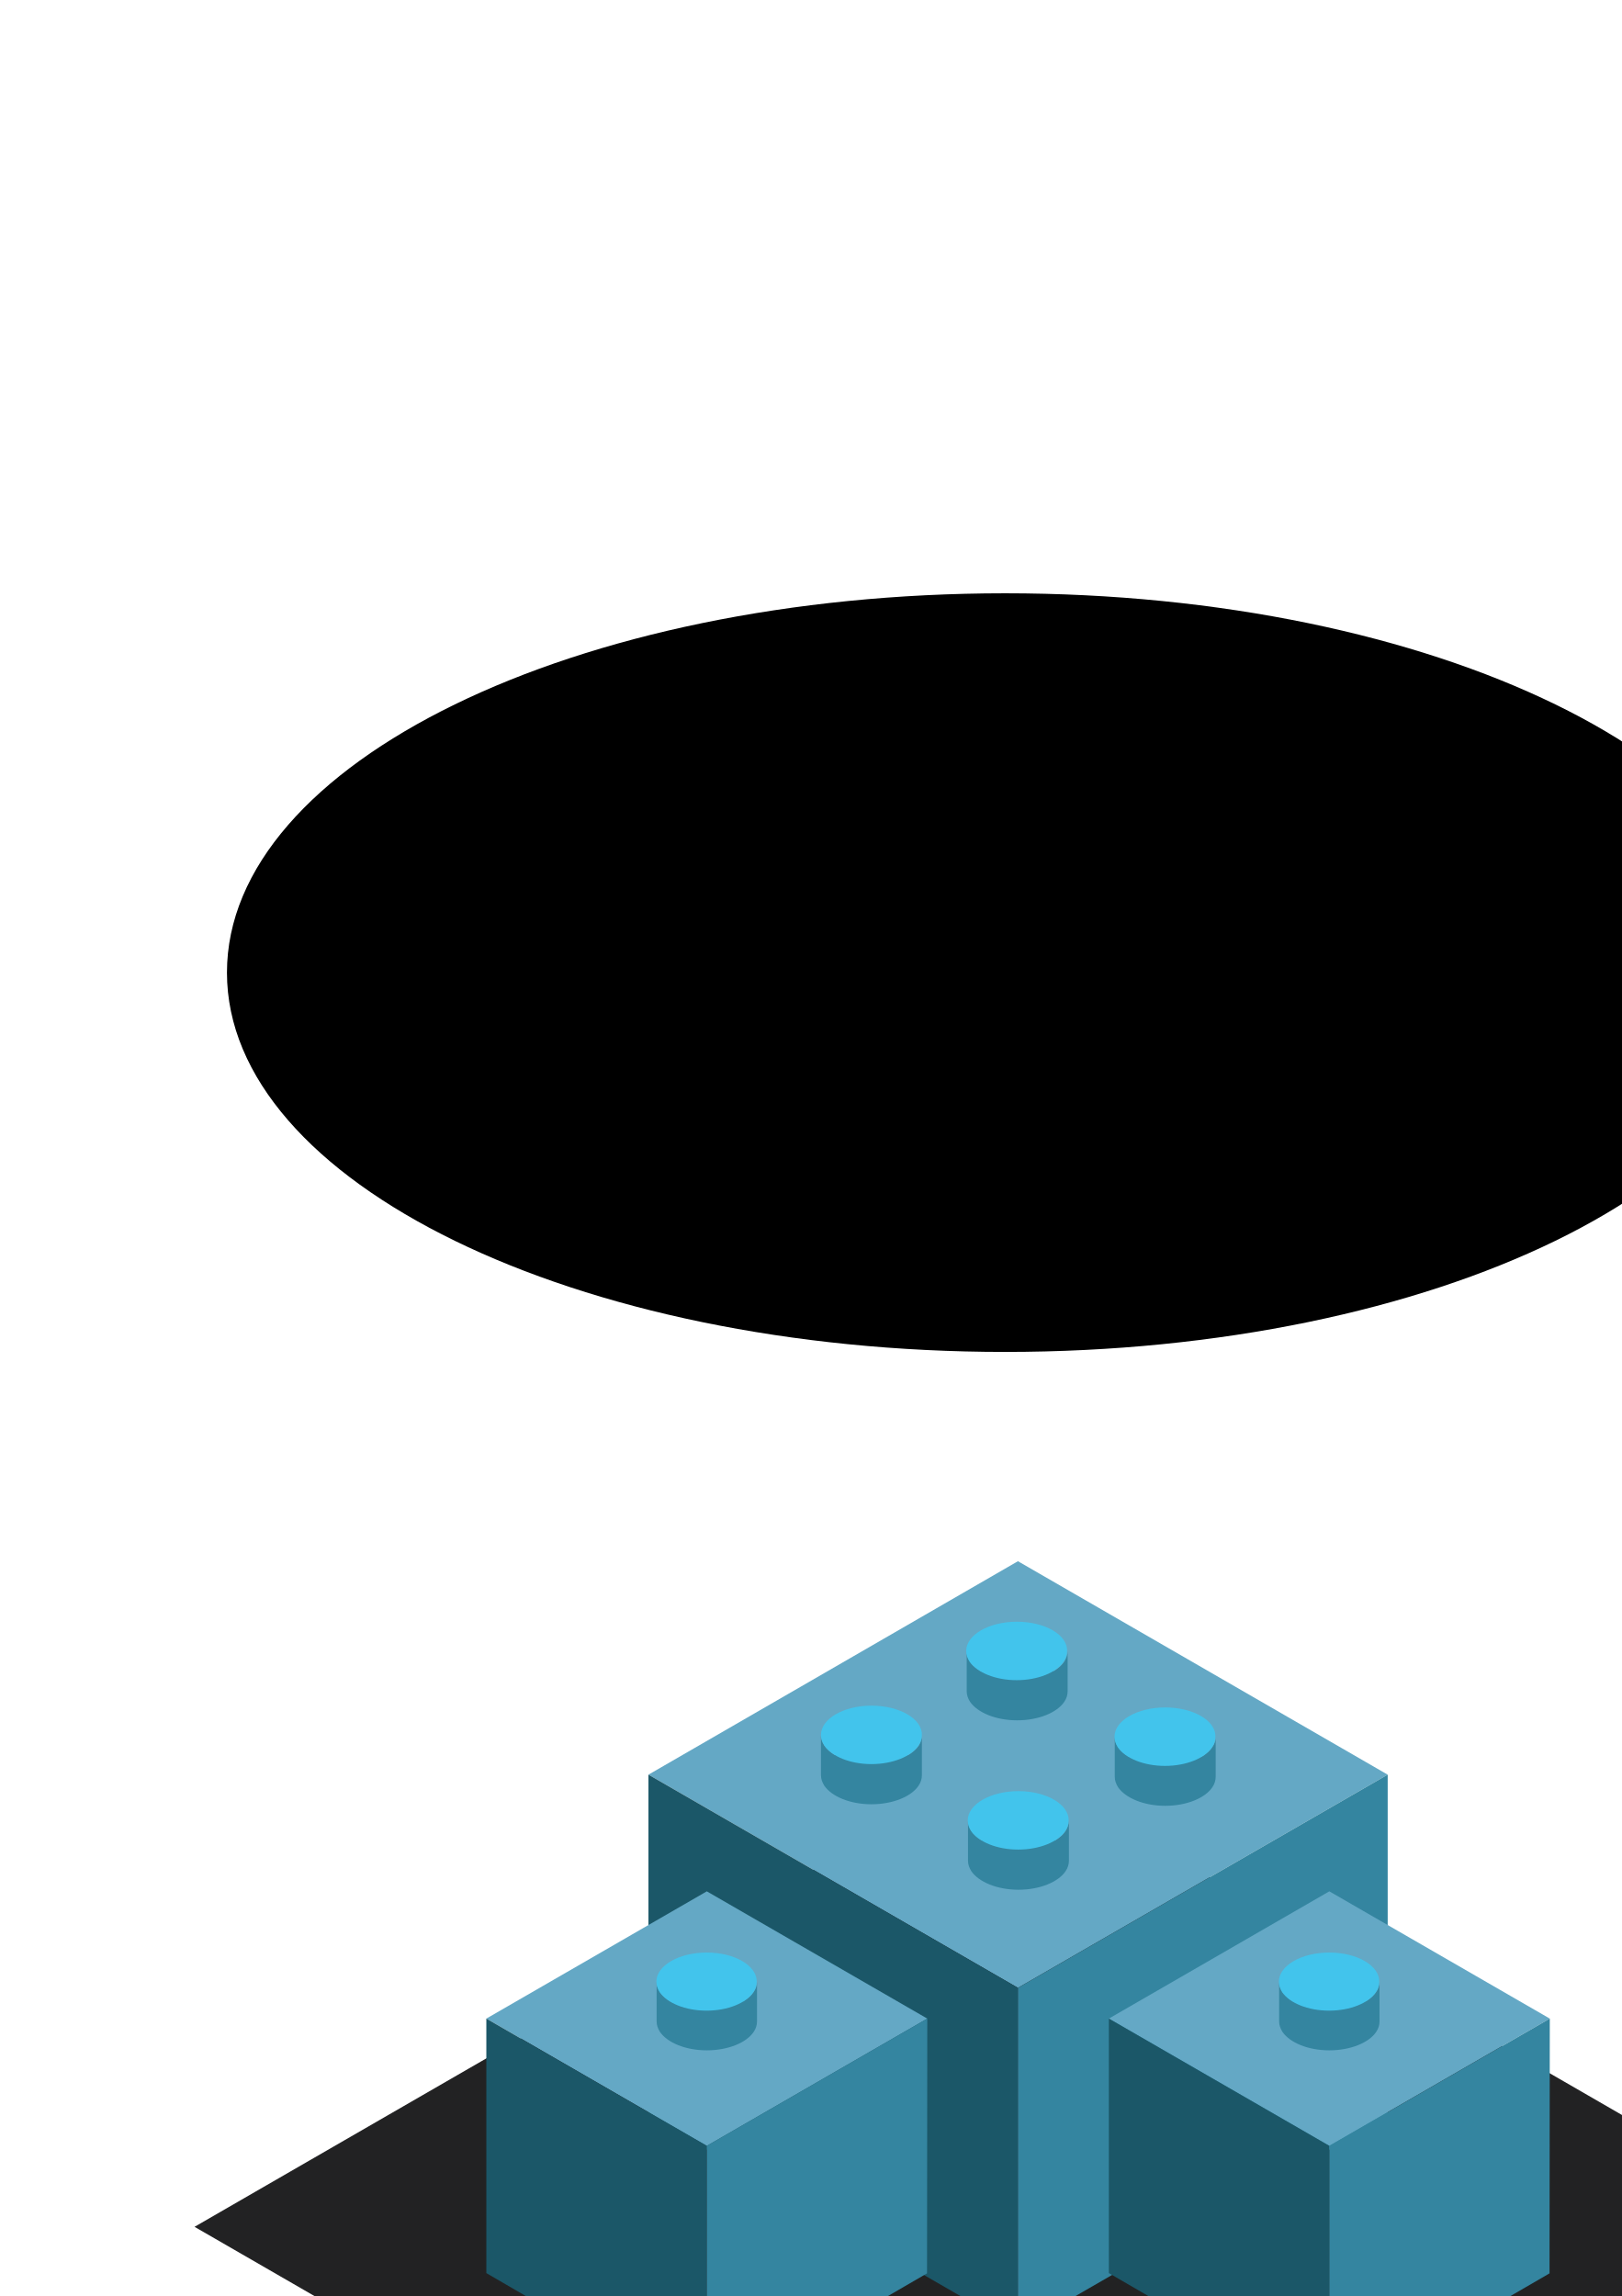
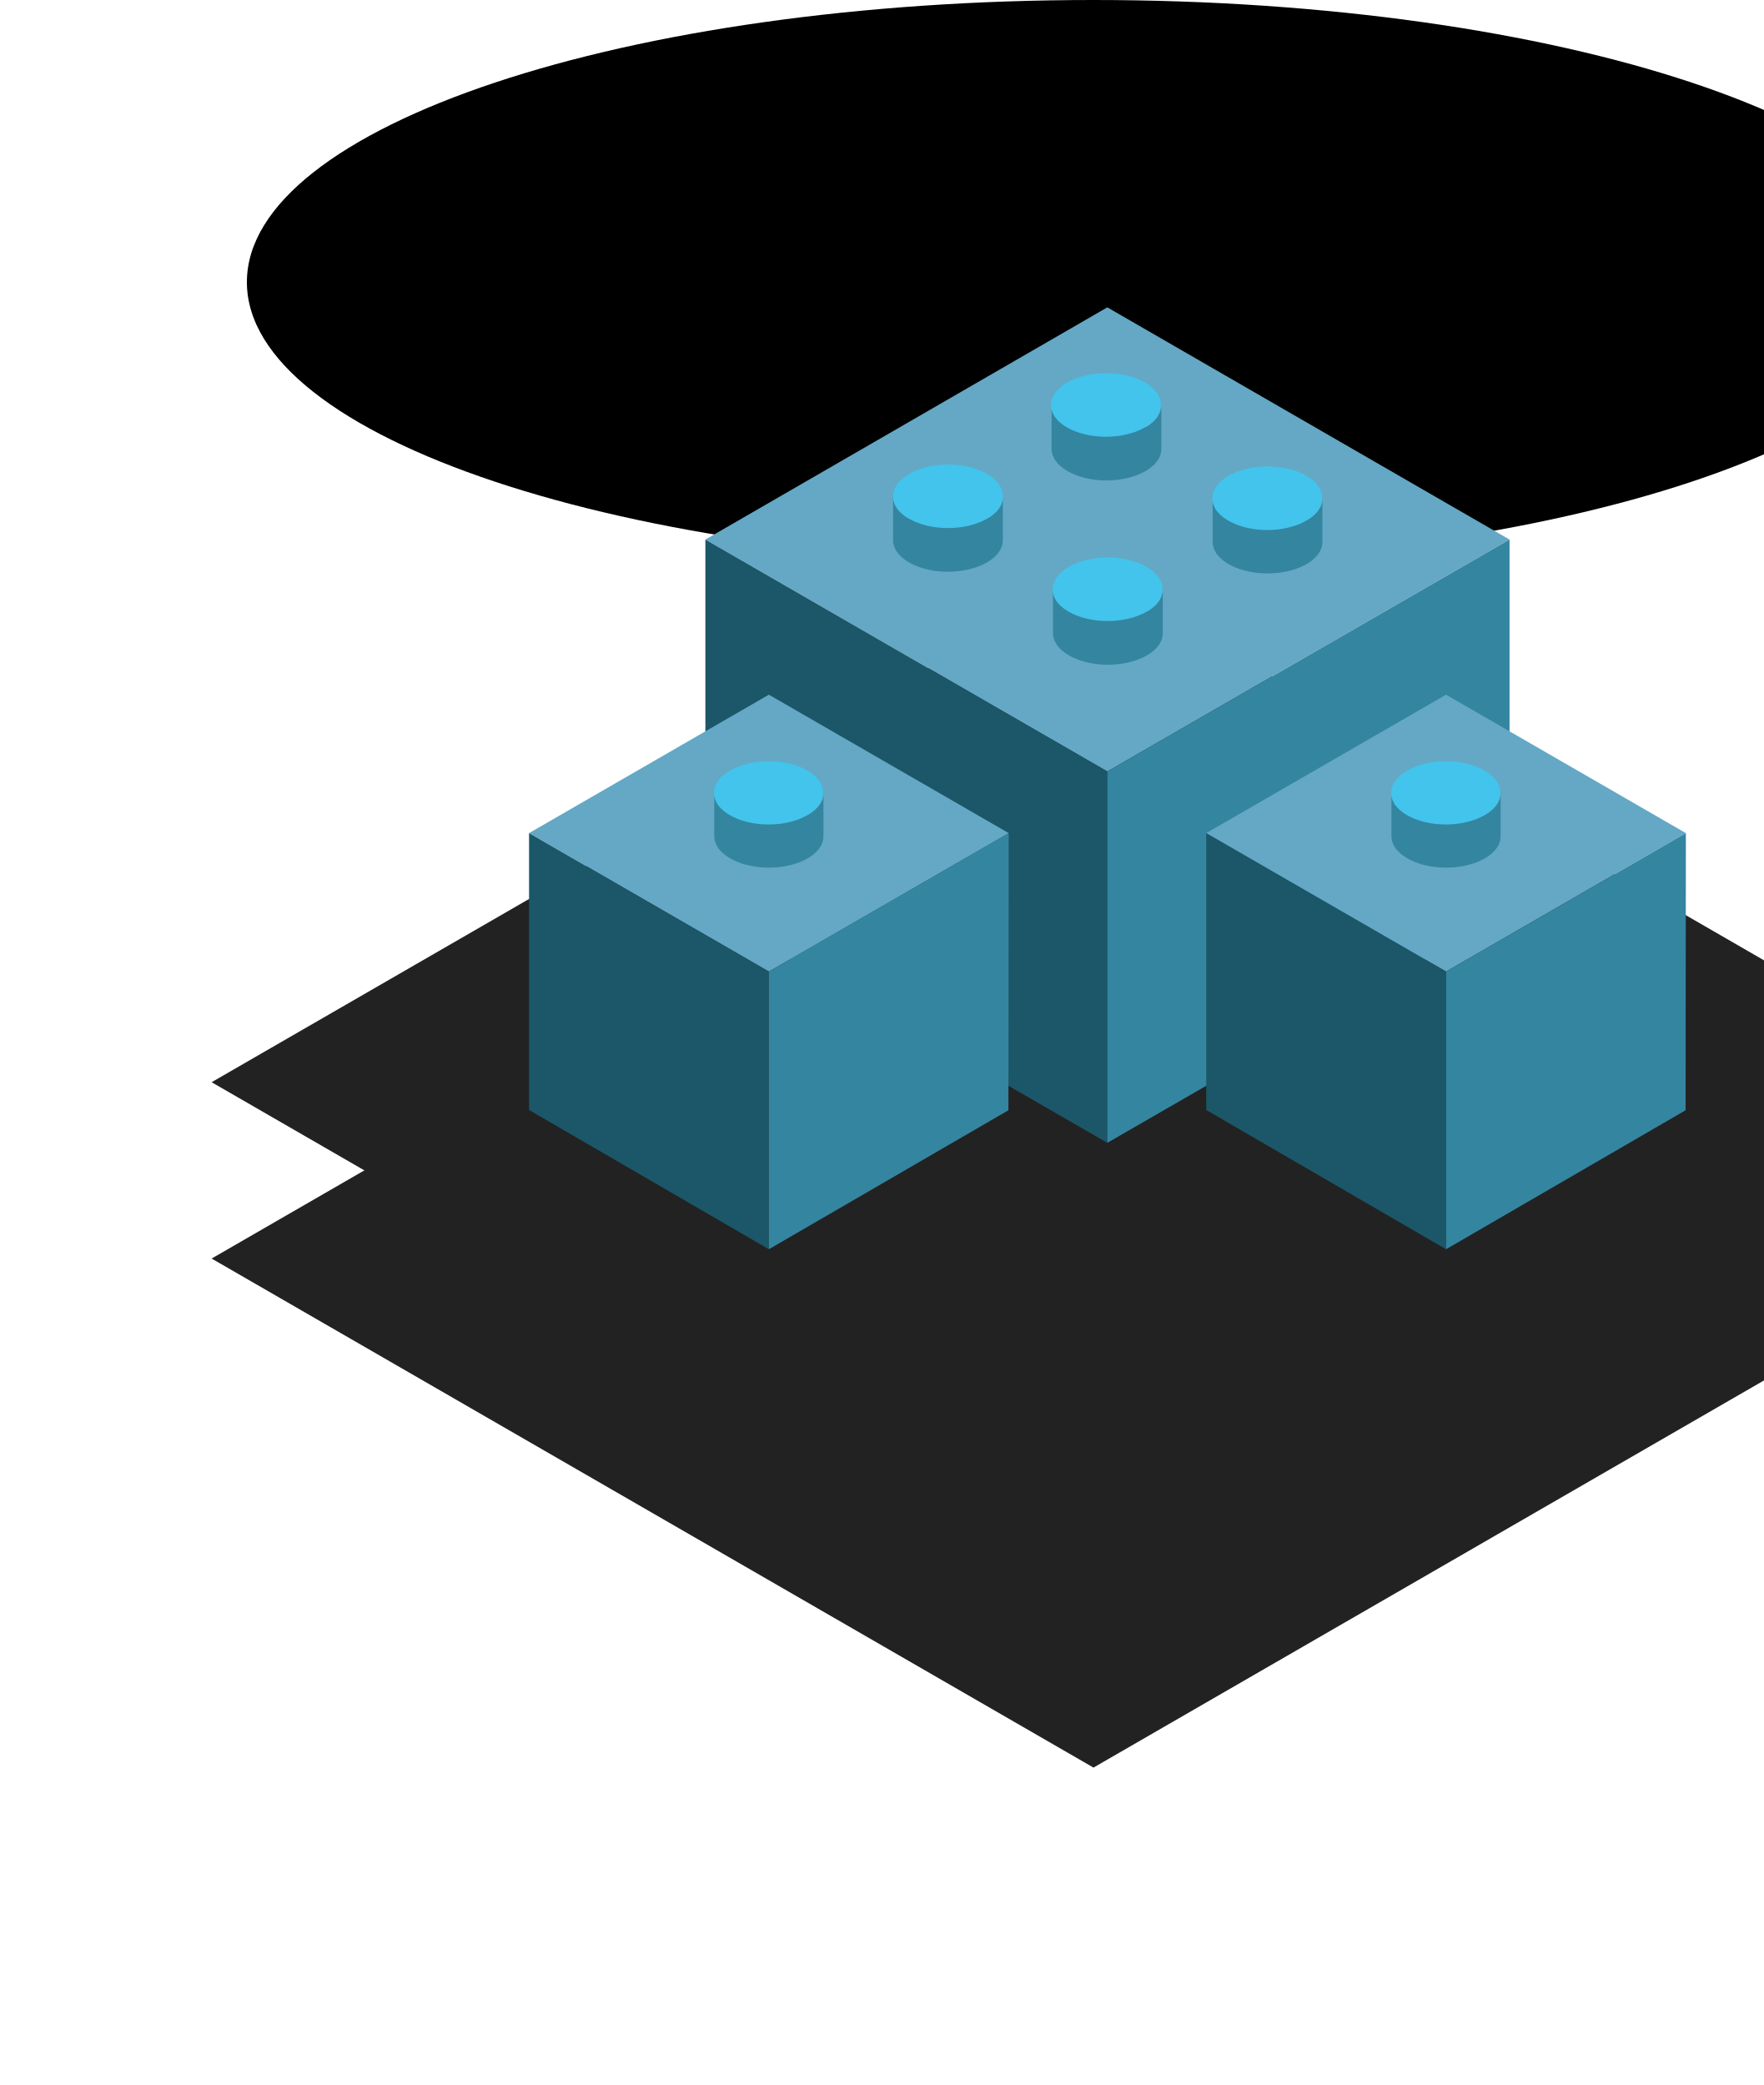
- <svg xmlns="http://www.w3.org/2000/svg">
+ <svg xmlns="http://www.w3.org/2000/svg" xml:space="preserve">
+   <defs>
+     <symbol id="block1" viewBox="0 0 172.2 199.1">
+       <polygon fill="#64A8C5" points="86.1,0 0,49.7 86.1,99.4 172.2,49.7" />
+       <polygon fill="#1B5768" points="86.1,199.1 0,149.1 0,49.7 86.1,99.4" />
+       <polygon fill="#3485A0" points="172.1,149.2 86.1,199.1 86.1,99.4 172.2,49.7" />
+       <path fill="#3485A0" d="M104.4,39.3c-0.9,1.4-2.3,2.6-4.1,3.7c-3.6-2.2-8.6-3.5-14.2-3.5s-10.6,1.4-14.2,3.5 c-1.8-1.1-3.2-2.3-4.1-3.7c-0.9-1.3-1.3-2.7-1.3-4.1v15.6c0,1.5,0.5,2.8,1.3,4.1c2.9,4.2,10,7.2,18.3,7.2s15.5-3,18.3-7.2 c0.9-1.3,1.3-2.7,1.3-4.1V35.2C105.7,36.7,105.3,38.1,104.4,39.3z" />
+       <path fill="#42C4EC" d="M86.1,23.9c-10.9,0-19.7,5.1-19.7,11.4c0,1.5,0.5,2.8,1.3,4.1c2.9,4.2,10,7.2,18.3,7.2s15.5-3,18.3-7.2 c0.9-1.3,1.3-2.7,1.3-4.1C105.7,29,96.9,23.9,86.1,23.9z" />
+     </symbol>
+     <symbol id="block2" viewBox="0 0 287.1 298.3">
+       <g>
+         <polygon fill="#64A8C5" points="143.5,0 0,82.9 143.5,165.7 287.1,82.9" />
+         <polygon fill="#1B5768" points="143.5,298.3 0,215.5 0,82.9 143.5,165.7" />
+         <polygon fill="#3485A0" points="287.1,215.5 143.5,298.3 143.5,165.7 287.1,82.9" />
+       </g>
+       <path fill="#3485A0" d="M161.5,39c-0.9,1.4-2.3,2.6-4.1,3.7c-3.6-2.2-8.6-3.5-14.2-3.5s-10.6,1.4-14.2,3.5 c-1.8-1.1-3.2-2.3-4.1-3.7c-0.9-1.3-1.3-2.7-1.3-4.1v15.6c0,1.5,0.5,2.8,1.3,4.1c2.9,4.2,10,7.2,18.3,7.2s15.5-3,18.3-7.2 c0.9-1.3,1.3-2.7,1.3-4.1V34.9C162.8,36.3,162.3,37.7,161.5,39z" />
+       <path fill="#42C4EC" d="M143.1,23.5c-10.9,0-19.7,5.1-19.7,11.4c0,1.5,0.5,2.8,1.3,4.1c2.9,4.2,10,7.2,18.3,7.2s15.5-3,18.3-7.2 c0.9-1.3,1.3-2.7,1.3-4.1C162.8,28.6,154,23.5,143.1,23.5z" />
+       <path fill="#3485A0" d="M105,71.6c-0.9,1.4-2.3,2.6-4.1,3.7c-3.6-2.2-8.6-3.5-14.2-3.5S76,73.1,72.4,75.3 c-1.8-1.1-3.2-2.3-4.1-3.7c-0.9-1.3-1.3-2.7-1.3-4.1v15.6c0,1.5,0.5,2.8,1.3,4.1c2.9,4.2,10,7.2,18.3,7.2s15.5-3,18.3-7.2 c0.9-1.3,1.3-2.7,1.3-4.1V67.5C106.3,68.9,105.8,70.3,105,71.6z" />
+       <path fill="#42C4EC" d="M86.6,56.1C75.8,56.1,67,61.2,67,67.5c0,1.5,0.5,2.8,1.3,4.1c2.9,4.2,10,7.2,18.3,7.2s15.5-3,18.3-7.2 c0.9-1.3,1.3-2.7,1.3-4.1C106.3,61.2,97.5,56.1,86.6,56.1z" />
+       <path fill="#3485A0" d="M219,72.2c-0.9,1.4-2.3,2.6-4.1,3.7c-3.6-2.2-8.6-3.5-14.2-3.5s-10.6,1.4-14.2,3.5 c-1.8-1.1-3.2-2.3-4.1-3.7c-0.9-1.3-1.3-2.7-1.3-4.1v15.6c0,1.5,0.5,2.8,1.3,4.1c2.9,4.2,10,7.2,18.3,7.2s15.5-3,18.3-7.2 c0.9-1.3,1.3-2.7,1.3-4.1V68.1C220.4,69.6,219.9,71,219,72.2z" />
+       <path fill="#42C4EC" d="M200.7,56.8c-10.9,0-19.7,5.1-19.7,11.4c0,1.5,0.5,2.8,1.3,4.1c2.9,4.2,10,7.2,18.3,7.2s15.5-3,18.3-7.2 c0.9-1.3,1.3-2.7,1.3-4.1C220.4,61.9,211.6,56.8,200.7,56.8z" />
+       <path fill="#3485A0" d="M162,104.8c-0.9,1.4-2.3,2.6-4.1,3.7c-3.6-2.2-8.6-3.5-14.2-3.5s-10.6,1.4-14.2,3.5 c-1.8-1.1-3.2-2.3-4.1-3.7c-0.9-1.3-1.3-2.7-1.3-4.1v15.6c0,1.5,0.5,2.8,1.3,4.1c2.9,4.2,10,7.2,18.3,7.2s15.5-3,18.3-7.2 c0.9-1.3,1.3-2.7,1.3-4.1v-15.6C163.3,102.1,162.8,103.5,162,104.8z" />
+       <path fill="#42C4EC" d="M143.7,89.3c-10.9,0-19.7,5.1-19.7,11.4c0,1.5,0.5,2.8,1.3,4.1c2.9,4.2,10,7.2,18.3,7.2s15.5-3,18.3-7.2 c0.9-1.3,1.3-2.7,1.3-4.1C163.3,94.4,154.5,89.3,143.7,89.3z" />
+     </symbol>
+     <symbol id="plane" viewBox="0 0 631.5 397.8">
+       <polygon fill="#222223" points="631.5,182.3 315.8,0 0,182.3 315.8,364.6" />
+       <polygon fill="#141819" points="0,215.4 0,215.4 315.8,397.8 315.8,397.8">
+         <animate attributeName="points" dur="1000ms" to="0,182.3 0,215.4 315.8,397.8 315.8,364.6" fill="freeze" />
+       </polygon>
+       <polygon fill="#1E1D1E" points="315.8,397.8 315.8,397.8 631.5,215.5 631.5,215.5">
+         <animate attributeName="points" dur="1000ms" to="315.8,364.6 315.8,397.8 631.5,215.5 631.5,182.3" fill="freeze" />
+       </polygon>
+     </symbol>
+     <symbol id="shadow" viewBox="0 0 631.5 397.8">
+       <polygon fill="#222223" points="631.5,182.3 315.8,0 0,182.3 315.8,364.6" />
+     </symbol>
+   </defs>
  <g id="hole">
-     <ellipse cx="155" cy="150" rx="120" ry="58.5" />
+     <ellipse cx="155" cy="40" rx="120" ry="40" />
  </g>
  <g id="shadows">
-     <use x="30" y="230" href="#shadow" />
+     <use x="30" y="35" href="#shadow" width="250" height="300" />
  </g>
  <g id="planes">
-     <use x="30" y="200" href="#plane" />
+     <use x="30" y="10" href="#plane" width="250" height="300" />
  </g>
  <g>
    <defs>
      <clipPath id="cubes-clip">
-         <path d="m275,150l0,300l-240,0l0,-300q20,-60 120,-58.5t120,58.5z" />
+         <path d="m275,40l0,300l-240,0l0,-300q20,-60 120,-58.5t120,58.5z" />
      </clipPath>
    </defs>
    <g clip-path="url(#cubes-clip)">
      <g id="cubes">
        <g id="cube-1">
-           <use x="100" y="200" href="#block2" />
+           <use x="100" y="-45" href="#block2" width="114" />
        </g>
        <g id="cube-2">
-           <use x="75" y="281" href="#block1" />
+           <use x="75" y="-10" href="#block1" width="68" />
        </g>
        <g id="cube-3">
-           <use x="171" y="281" href="#block1" />
+           <use x="171" y="-10" href="#block1" width="68" />
        </g>
      </g>
    </g>
  </g>
-   <defs>
-     <style>
-             #plane-2 {
-                 transform: scale(.4);
-             }
- 
-             #hole {
-                 transform-origin: 155px 150px;
-                 animation: scaleHoleUp .8s, scaleHoleDown 1s 2s;
-                 -webkit-animation-fill-mode: forwards;
-             }
- 
-             #cube-1 {
-                 animation: hideCubes .7s, showCubes 1s .7s;
-                 -webkit-animation-fill-mode: forwards;
-             }
- 
-             #cube-2 {
-                 animation: hideCubes .8s, showCubes .8s .9s;
-                 -webkit-animation-fill-mode: forwards;
-             }
- 
-             #cube-3 {
-                 animation: hideCubes 1.1s, showCubes 1s 1.1s;
-                 -webkit-animation-fill-mode: forwards;
-             }
- 
-             #plane {
-                 animation: grow 1s;
-             }
- 
-             @keyframes scaleHoleUp {
-                 0% {
-                     transform: scale(0);
-                 }
- 
-                 100% {
-                     transform: scale(1);
-                 }
-             }
- 
-             @keyframes scaleHoleDown {
-                 0% {
-                     transform: scale(1);
-                 }
- 
-                 100% {
-                     transform: scale(0);
-                 }
-             }
- 
-             @keyframes showCubes {
-                 0% {
-                     transform: translateY(-600px);
-                     opacity: 1;
-                 }
-                 100% {
-                     transform: translateY(0);
-                 }
-             }
-             @keyframes hideCubes {
-                 0% {
-                     opacity: 0;
-                 }
-                 100% {
-                     opacity: 0;
-                 }
-             }
- 
-         </style>
-     <symbol id="block1">
-       <svg viewBox="0 0 172.2 199.1" width="68" height="100">
-         <polygon fill="#64A8C5" points="86.1,0 0,49.7 86.1,99.4 172.2,49.7" />
-         <polygon fill="#1B5768" points="86.1,199.1 0,149.1 0,49.7 86.1,99.4" />
-         <polygon fill="#3485A0" points="172.1,149.2 86.1,199.1 86.1,99.4 172.2,49.7" />
-         <path fill="#3485A0" d="M104.4,39.3c-0.9,1.4-2.3,2.6-4.1,3.7c-3.6-2.2-8.6-3.5-14.2-3.5s-10.6,1.4-14.2,3.5 c-1.8-1.1-3.2-2.3-4.1-3.7c-0.9-1.3-1.3-2.7-1.3-4.1v15.6c0,1.5,0.5,2.8,1.3,4.1c2.9,4.2,10,7.2,18.3,7.2s15.5-3,18.3-7.2 c0.9-1.3,1.3-2.7,1.3-4.1V35.2C105.7,36.7,105.3,38.1,104.4,39.3z" />
-         <path fill="#42C4EC" d="M86.1,23.9c-10.9,0-19.7,5.1-19.7,11.4c0,1.5,0.5,2.8,1.3,4.1c2.9,4.2,10,7.2,18.3,7.2s15.5-3,18.3-7.2 c0.9-1.3,1.3-2.7,1.3-4.1C105.7,29,96.9,23.9,86.1,23.9z" />
-       </svg>
-     </symbol>
-     <symbol id="block2">
-       <svg viewBox="0 0 287.1 298.3" width="114" height="200">
-         <g>
-           <polygon fill="#64A8C5" points="143.5,0 0,82.9 143.5,165.7 287.1,82.9" />
-           <polygon fill="#1B5768" points="143.5,298.3 0,215.5 0,82.9 143.5,165.7" />
-           <polygon fill="#3485A0" points="287.1,215.5 143.5,298.3 143.5,165.7 287.1,82.9" />
-         </g>
-         <path fill="#3485A0" d="M161.5,39c-0.9,1.4-2.3,2.6-4.1,3.7c-3.6-2.2-8.6-3.5-14.2-3.5s-10.6,1.4-14.2,3.5 c-1.8-1.1-3.2-2.3-4.1-3.7c-0.9-1.3-1.3-2.7-1.3-4.1v15.6c0,1.5,0.5,2.8,1.3,4.1c2.9,4.2,10,7.2,18.3,7.2s15.5-3,18.3-7.2 c0.9-1.3,1.3-2.7,1.3-4.1V34.9C162.8,36.3,162.3,37.7,161.5,39z" />
-         <path fill="#42C4EC" d="M143.1,23.5c-10.9,0-19.7,5.1-19.7,11.4c0,1.5,0.5,2.8,1.3,4.1c2.9,4.2,10,7.2,18.3,7.2s15.5-3,18.3-7.2 c0.9-1.3,1.3-2.7,1.3-4.1C162.8,28.6,154,23.5,143.1,23.5z" />
-         <path fill="#3485A0" d="M105,71.6c-0.9,1.4-2.3,2.6-4.1,3.7c-3.6-2.2-8.6-3.5-14.2-3.5S76,73.1,72.4,75.3 c-1.8-1.1-3.2-2.3-4.1-3.7c-0.9-1.3-1.3-2.7-1.3-4.1v15.6c0,1.5,0.5,2.8,1.3,4.1c2.9,4.2,10,7.2,18.3,7.2s15.5-3,18.3-7.2 c0.9-1.3,1.3-2.7,1.3-4.1V67.5C106.3,68.9,105.8,70.3,105,71.6z" />
-         <path fill="#42C4EC" d="M86.6,56.1C75.8,56.1,67,61.2,67,67.5c0,1.5,0.5,2.8,1.3,4.1c2.9,4.2,10,7.2,18.3,7.2s15.5-3,18.3-7.2 c0.9-1.3,1.3-2.7,1.3-4.1C106.3,61.2,97.5,56.1,86.6,56.1z" />
-         <path fill="#3485A0" d="M219,72.2c-0.9,1.4-2.3,2.6-4.1,3.7c-3.6-2.2-8.6-3.5-14.2-3.5s-10.6,1.4-14.2,3.5 c-1.8-1.1-3.2-2.3-4.1-3.7c-0.9-1.3-1.3-2.7-1.3-4.1v15.6c0,1.5,0.5,2.8,1.3,4.1c2.9,4.2,10,7.2,18.3,7.2s15.5-3,18.3-7.2 c0.9-1.3,1.3-2.7,1.3-4.1V68.1C220.4,69.6,219.9,71,219,72.2z" />
-         <path fill="#42C4EC" d="M200.7,56.8c-10.9,0-19.7,5.1-19.7,11.4c0,1.5,0.5,2.8,1.3,4.1c2.9,4.2,10,7.2,18.3,7.2s15.5-3,18.3-7.2 c0.9-1.3,1.3-2.7,1.3-4.1C220.4,61.9,211.6,56.8,200.7,56.8z" />
-         <path fill="#3485A0" d="M162,104.8c-0.9,1.4-2.3,2.6-4.1,3.7c-3.6-2.2-8.6-3.5-14.2-3.5s-10.6,1.4-14.2,3.5 c-1.8-1.1-3.2-2.3-4.1-3.7c-0.9-1.3-1.3-2.7-1.3-4.1v15.6c0,1.5,0.5,2.8,1.3,4.1c2.9,4.2,10,7.2,18.3,7.2s15.5-3,18.3-7.2 c0.9-1.3,1.3-2.7,1.3-4.1v-15.6C163.3,102.1,162.8,103.5,162,104.8z" />
-         <path fill="#42C4EC" d="M143.7,89.3c-10.9,0-19.7,5.1-19.7,11.4c0,1.5,0.5,2.8,1.3,4.1c2.9,4.2,10,7.2,18.3,7.2s15.5-3,18.3-7.2 c0.9-1.3,1.3-2.7,1.3-4.1C163.3,94.4,154.5,89.3,143.7,89.3z" />
-       </svg>
-     </symbol>
-     <symbol id="plane">
-       <svg viewBox="0 0 631.5 397.8" width="250" height="300">
-         <polygon fill="#222223" points="631.5,182.3 315.8,0 0,182.3 315.8,364.6" />
-         <polygon fill="#141819" points="0,215.4 0,215.4 315.8,397.8 315.8,397.8">
-           <animate attributeName="points" dur="1000ms" to="0,182.3 0,215.4 315.8,397.8 315.8,364.6" fill="freeze" />
-         </polygon>
-         <polygon fill="#1E1D1E" points="315.8,397.8 315.8,397.8 631.5,215.5 631.5,215.5">
-           <animate attributeName="points" dur="1000ms" to="315.8,364.6 315.8,397.8 631.5,215.5 631.5,182.3" fill="freeze" />
-         </polygon>
-       </svg>
-     </symbol>
-     <filter id="f1" x="0" y="0" width="200%" height="200%">
-       <feGaussianBlur stdDeviation="7" />
-     </filter>
-     <symbol id="shadow">
-       <svg viewBox="0 0 631.5 397.8" width="250" height="300">
-         <polygon fill="#222223" points="631.5,182.3 315.8,0 0,182.3 315.8,364.6" />
-       </svg>
-     </symbol>
-   </defs>
</svg>
